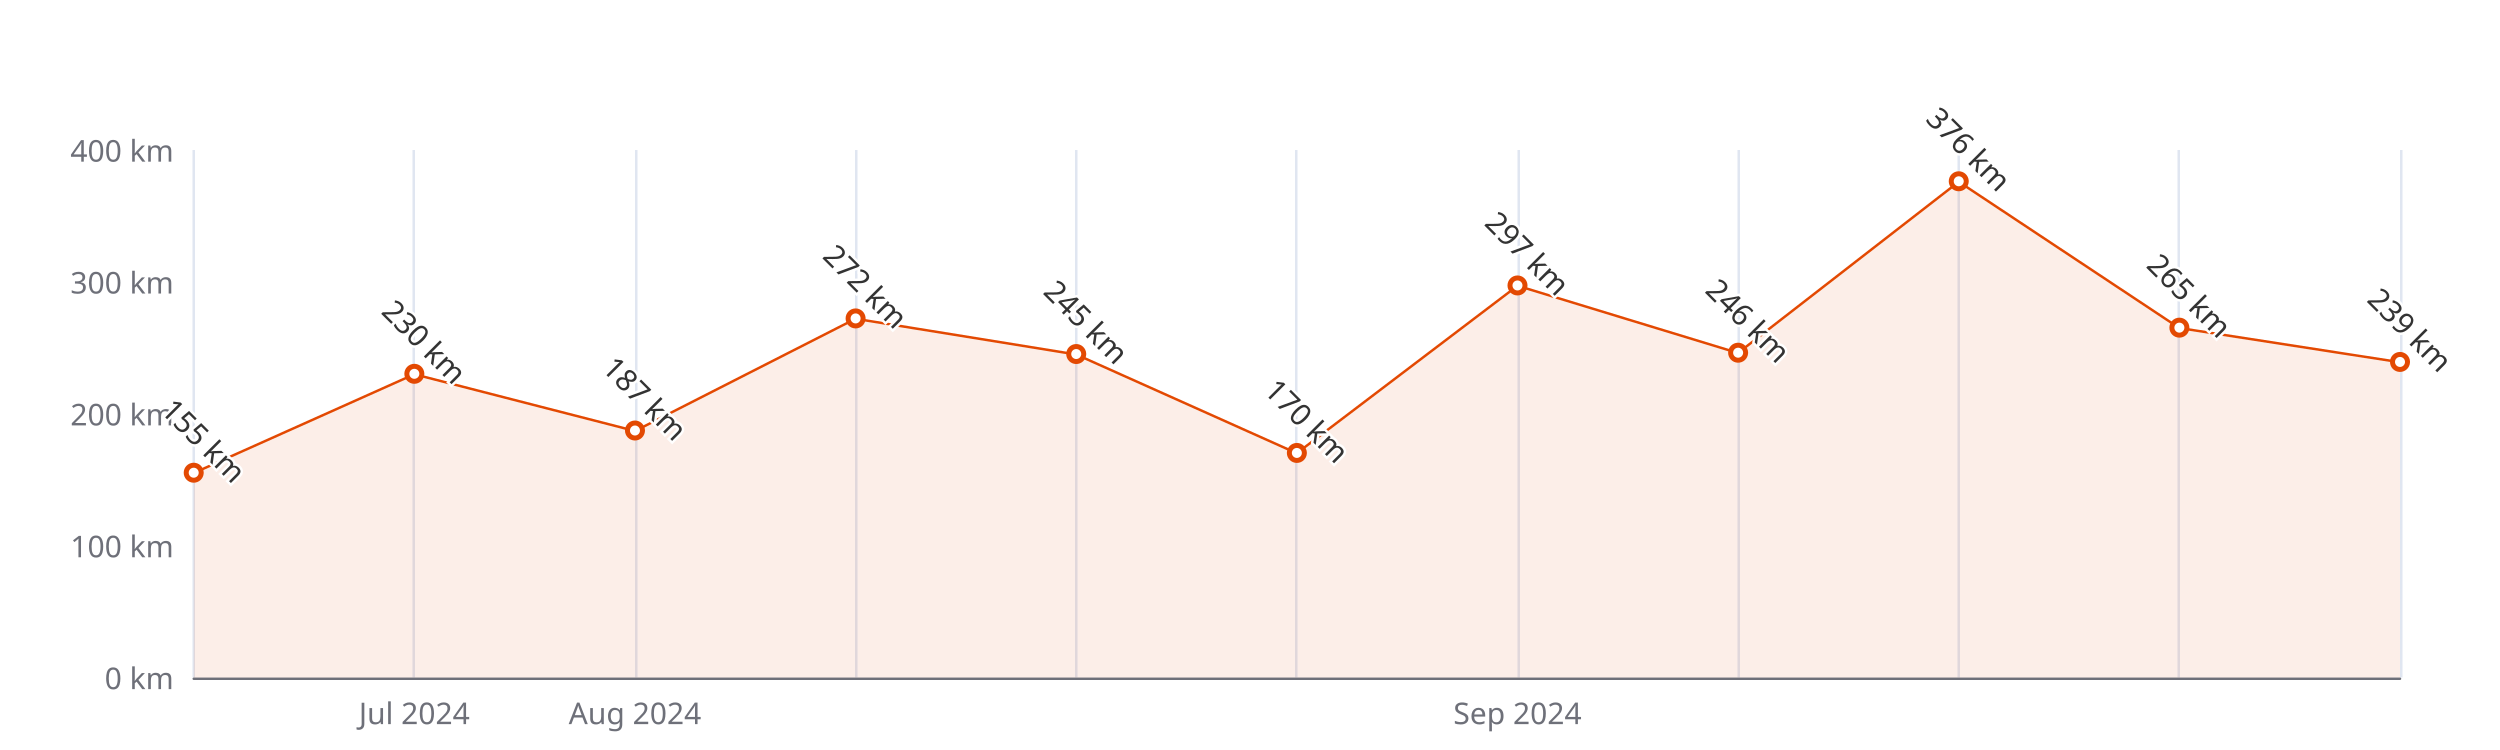
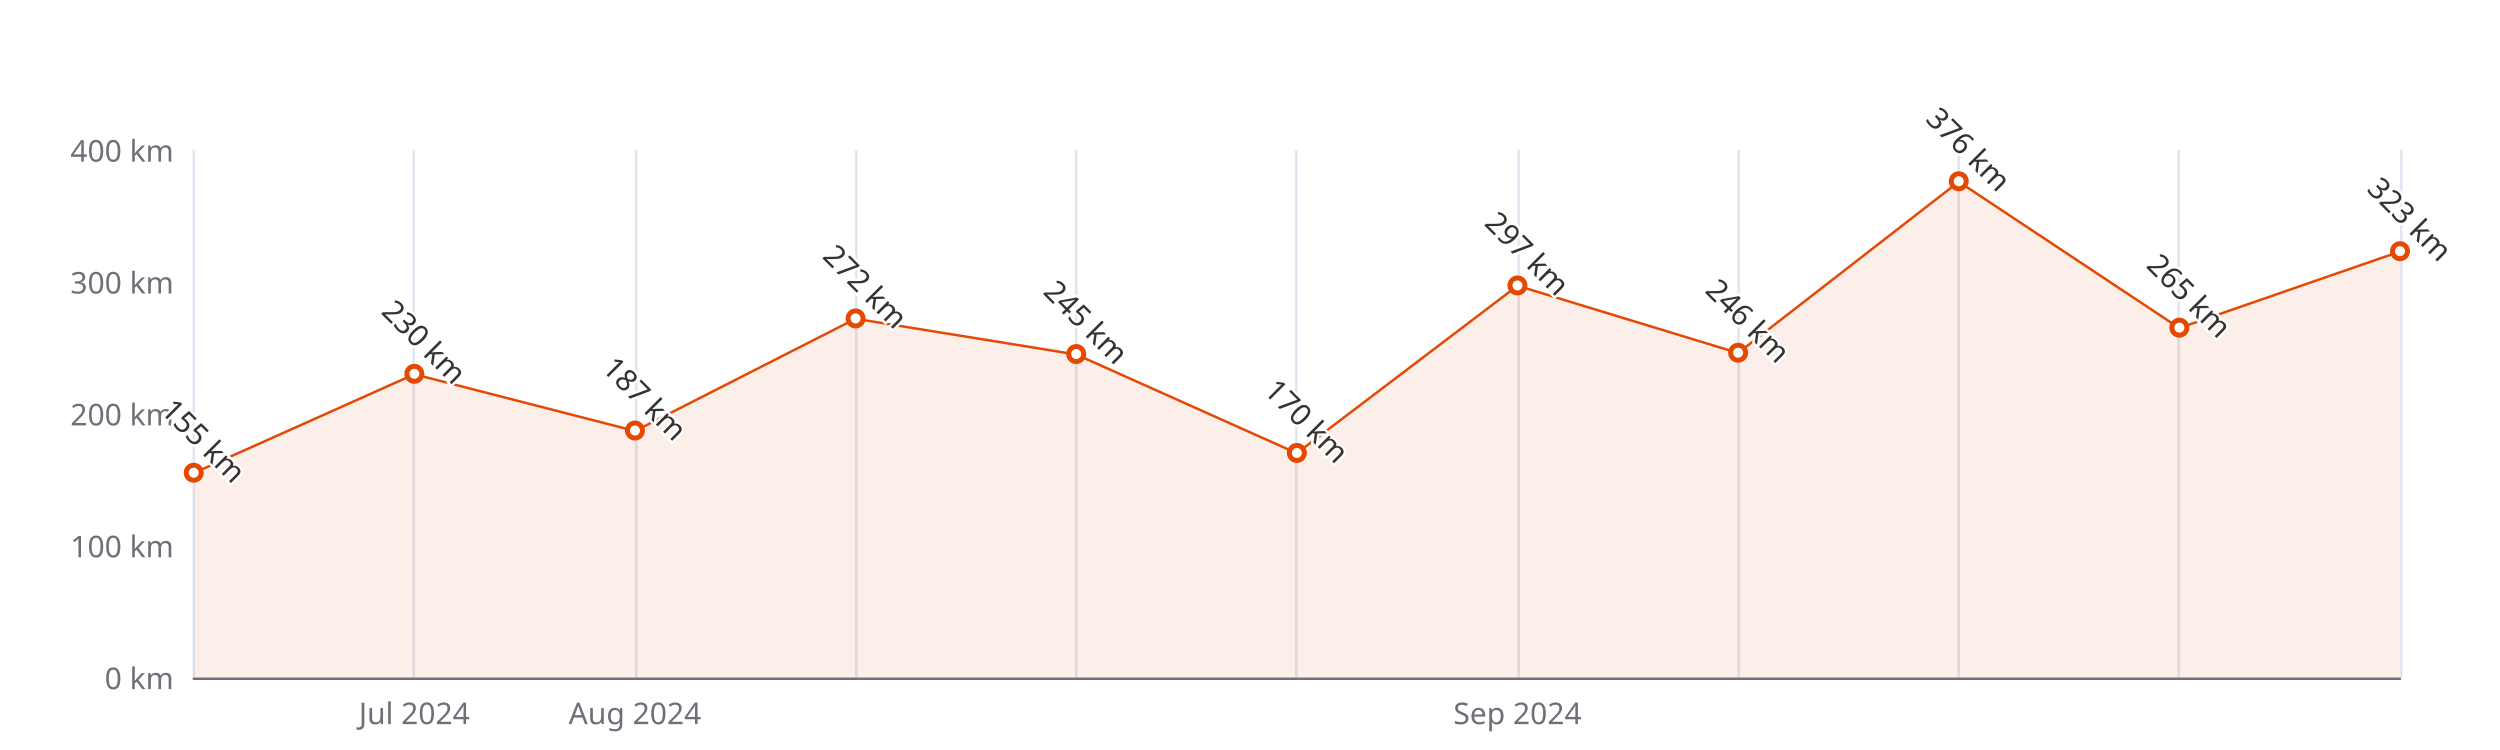
<svg xmlns="http://www.w3.org/2000/svg" width="1000" height="300" version="1.1" baseProfile="full" viewBox="0 0 1000 300">
  <rect width="1000" height="300" x="0" y="0" id="0" fill="#ffffff" />
  <path d="M77.5 60L77.5 271" fill="none" stroke="#E0E6F1" />
  <path d="M165.5 60L165.5 271" fill="none" stroke="#E0E6F1" />
  <path d="M254.5 60L254.5 271" fill="none" stroke="#E0E6F1" />
  <path d="M342.5 60L342.5 271" fill="none" stroke="#E0E6F1" />
  <path d="M430.5 60L430.5 271" fill="none" stroke="#E0E6F1" />
  <path d="M518.5 60L518.5 271" fill="none" stroke="#E0E6F1" />
  <path d="M607.5 60L607.5 271" fill="none" stroke="#E0E6F1" />
  <path d="M695.5 60L695.5 271" fill="none" stroke="#E0E6F1" />
  <path d="M783.5 60L783.5 271" fill="none" stroke="#E0E6F1" />
  <path d="M871.5 60L871.5 271" fill="none" stroke="#E0E6F1" />
  <path d="M960.5 60L960.5 271" fill="none" stroke="#E0E6F1" />
  <path d="M77.5 271.5L960 271.5" fill="none" stroke="#6E7079" stroke-linecap="round" />
  <text dominant-baseline="central" text-anchor="end" style="font-size:12px;font-family:sans-serif;" xml:space="preserve" transform="translate(69.48 271)" fill="#6E7079">0 km</text>
  <text dominant-baseline="central" text-anchor="end" style="font-size:12px;font-family:sans-serif;" xml:space="preserve" transform="translate(69.48 218.25)" fill="#6E7079">100 km</text>
  <text dominant-baseline="central" text-anchor="end" style="font-size:12px;font-family:sans-serif;" xml:space="preserve" transform="translate(69.48 165.5)" fill="#6E7079">200 km</text>
  <text dominant-baseline="central" text-anchor="end" style="font-size:12px;font-family:sans-serif;" xml:space="preserve" transform="translate(69.48 112.75)" fill="#6E7079">300 km</text>
  <text dominant-baseline="central" text-anchor="end" style="font-size:12px;font-family:sans-serif;" xml:space="preserve" transform="translate(69.48 60)" fill="#6E7079">400 km</text>
  <text dominant-baseline="central" text-anchor="middle" style="font-size:12px;font-family:sans-serif;" xml:space="preserve" y="6" transform="translate(165.732 279)" fill="#6E7079">Jul 2024</text>
  <text dominant-baseline="central" text-anchor="middle" style="font-size:12px;font-family:sans-serif;" xml:space="preserve" y="6" transform="translate(253.984 279)" fill="#6E7079">Aug 2024</text>
  <text dominant-baseline="central" text-anchor="middle" style="font-size:12px;font-family:sans-serif;" xml:space="preserve" y="6" transform="translate(606.992 279)" fill="#6E7079">Sep 2024</text>
  <g clip-path="url(#zr5-c0)">
-     <path d="M77.5 189.2L165.7 149.7L254 172.4L342.2 127.5L430.5 141.8L518.7 181.3L607 114.3L695.2 141.2L783.5 72.7L871.7 131.2L960 144.9L960 271L871.7 271L783.5 271L695.2 271L607 271L518.7 271L430.5 271L342.2 271L254 271L165.7 271L77.5 271Z" fill="rgb(227,73,2)" fill-opacity="0.09" />
-     <path d="M77.5 189.2L165.7 149.7L254 172.4L342.2 127.5L430.5 141.8L518.7 181.3L607 114.3L695.2 141.2L783.5 72.7L871.7 131.2L960 144.9" fill="none" stroke="#E34902" stroke-linejoin="bevel" />
+     <path d="M77.5 189.2L165.7 149.7L254 172.4L342.2 127.5L430.5 141.8L518.7 181.3L607 114.3L695.2 141.2L783.5 72.7L871.7 131.2L960 100.6L960 271L871.7 271L783.5 271L695.2 271L607 271L518.7 271L430.5 271L342.2 271L254 271L165.7 271L77.5 271Z" fill="rgb(227,73,2)" fill-opacity="0.09" />
+     <path d="M77.5 189.2L165.7 149.7L254 172.4L342.2 127.5L430.5 141.8L518.7 181.3L607 114.3L695.2 141.2L783.5 72.7L871.7 131.2L960 100.6" fill="none" stroke="#E34902" stroke-linejoin="bevel" />
  </g>
  <path d="M1 0A1 1 0 1 1 1 -0.1A1 1 0 0 1 1 0" transform="matrix(3,0,0,3,77.48,189.2375)" fill="#fff" stroke="#E34902" stroke-width="0.667" />
  <path d="M1 0A1 1 0 1 1 1 -0.1A1 1 0 0 1 1 0" transform="matrix(3,0,0,3,165.732,149.675)" fill="#fff" stroke="#E34902" stroke-width="0.667" />
  <path d="M1 0A1 1 0 1 1 1 -0.1A1 1 0 0 1 1 0" transform="matrix(3,0,0,3,253.984,172.3575)" fill="#fff" stroke="#E34902" stroke-width="0.667" />
  <path d="M1 0A1 1 0 1 1 1 -0.1A1 1 0 0 1 1 0" transform="matrix(3,0,0,3,342.236,127.52)" fill="#fff" stroke="#E34902" stroke-width="0.667" />
  <path d="M1 0A1 1 0 1 1 1 -0.1A1 1 0 0 1 1 0" transform="matrix(3,0,0,3,430.488,141.7625)" fill="#fff" stroke="#E34902" stroke-width="0.667" />
  <path d="M1 0A1 1 0 1 1 1 -0.1A1 1 0 0 1 1 0" transform="matrix(3,0,0,3,518.74,181.325)" fill="#fff" stroke="#E34902" stroke-width="0.667" />
  <path d="M1 0A1 1 0 1 1 1 -0.1A1 1 0 0 1 1 0" transform="matrix(3,0,0,3,606.992,114.3325)" fill="#fff" stroke="#E34902" stroke-width="0.667" />
  <path d="M1 0A1 1 0 1 1 1 -0.1A1 1 0 0 1 1 0" transform="matrix(3,0,0,3,695.244,141.235)" fill="#fff" stroke="#E34902" stroke-width="0.667" />
  <path d="M1 0A1 1 0 1 1 1 -0.1A1 1 0 0 1 1 0" transform="matrix(3,0,0,3,783.496,72.66)" fill="#fff" stroke="#E34902" stroke-width="0.667" />
  <path d="M1 0A1 1 0 1 1 1 -0.1A1 1 0 0 1 1 0" transform="matrix(3,0,0,3,871.748,131.2125)" fill="#fff" stroke="#E34902" stroke-width="0.667" />
-   <path d="M1 0A1 1 0 1 1 1 -0.1A1 1 0 0 1 1 0" transform="matrix(3,0,0,3,960,144.9275)" fill="#fff" stroke="#E34902" stroke-width="0.667" />
+   <path d="M1 0A1 1 0 1 1 1 -0.1A1 1 0 0 1 1 0" transform="matrix(3,0,0,3,960,100.6175)" fill="#fff" stroke="#E34902" stroke-width="0.667" />
  <text dominant-baseline="central" text-anchor="middle" style="font-size:12px;font-family:sans-serif;" xml:space="preserve" y="-6" transform="matrix(0.707,0.707,-0.707,0.707,77.48,180.2375)" fill="#333" stroke="rgb(255,255,255)" stroke-width="2" paint-order="stroke" stroke-miterlimit="2">155 km</text>
  <text dominant-baseline="central" text-anchor="middle" style="font-size:12px;font-family:sans-serif;" xml:space="preserve" y="-6" transform="matrix(0.707,0.707,-0.707,0.707,165.732,140.675)" fill="#333" stroke="rgb(255,255,255)" stroke-width="2" paint-order="stroke" stroke-miterlimit="2">230 km</text>
  <text dominant-baseline="central" text-anchor="middle" style="font-size:12px;font-family:sans-serif;" xml:space="preserve" y="-6" transform="matrix(0.707,0.707,-0.707,0.707,253.984,163.3575)" fill="#333" stroke="rgb(255,255,255)" stroke-width="2" paint-order="stroke" stroke-miterlimit="2">187 km</text>
  <text dominant-baseline="central" text-anchor="middle" style="font-size:12px;font-family:sans-serif;" xml:space="preserve" y="-6" transform="matrix(0.707,0.707,-0.707,0.707,342.236,118.52)" fill="#333" stroke="rgb(255,255,255)" stroke-width="2" paint-order="stroke" stroke-miterlimit="2">272 km</text>
  <text dominant-baseline="central" text-anchor="middle" style="font-size:12px;font-family:sans-serif;" xml:space="preserve" y="-6" transform="matrix(0.707,0.707,-0.707,0.707,430.488,132.7625)" fill="#333" stroke="rgb(255,255,255)" stroke-width="2" paint-order="stroke" stroke-miterlimit="2">245 km</text>
  <text dominant-baseline="central" text-anchor="middle" style="font-size:12px;font-family:sans-serif;" xml:space="preserve" y="-6" transform="matrix(0.707,0.707,-0.707,0.707,518.74,172.325)" fill="#333" stroke="rgb(255,255,255)" stroke-width="2" paint-order="stroke" stroke-miterlimit="2">170 km</text>
  <text dominant-baseline="central" text-anchor="middle" style="font-size:12px;font-family:sans-serif;" xml:space="preserve" y="-6" transform="matrix(0.707,0.707,-0.707,0.707,606.992,105.3325)" fill="#333" stroke="rgb(255,255,255)" stroke-width="2" paint-order="stroke" stroke-miterlimit="2">297 km</text>
  <text dominant-baseline="central" text-anchor="middle" style="font-size:12px;font-family:sans-serif;" xml:space="preserve" y="-6" transform="matrix(0.707,0.707,-0.707,0.707,695.244,132.235)" fill="#333" stroke="rgb(255,255,255)" stroke-width="2" paint-order="stroke" stroke-miterlimit="2">246 km</text>
  <text dominant-baseline="central" text-anchor="middle" style="font-size:12px;font-family:sans-serif;" xml:space="preserve" y="-6" transform="matrix(0.707,0.707,-0.707,0.707,783.496,63.66)" fill="#333" stroke="rgb(255,255,255)" stroke-width="2" paint-order="stroke" stroke-miterlimit="2">376 km</text>
  <text dominant-baseline="central" text-anchor="middle" style="font-size:12px;font-family:sans-serif;" xml:space="preserve" y="-6" transform="matrix(0.707,0.707,-0.707,0.707,871.748,122.2125)" fill="#333" stroke="rgb(255,255,255)" stroke-width="2" paint-order="stroke" stroke-miterlimit="2">265 km</text>
-   <text dominant-baseline="central" text-anchor="middle" style="font-size:12px;font-family:sans-serif;" xml:space="preserve" y="-6" transform="matrix(0.707,0.707,-0.707,0.707,960,135.9275)" fill="#333" stroke="rgb(255,255,255)" stroke-width="2" paint-order="stroke" stroke-miterlimit="2">239 km</text>
+   <text dominant-baseline="central" text-anchor="middle" style="font-size:12px;font-family:sans-serif;" xml:space="preserve" y="-6" transform="matrix(0.707,0.707,-0.707,0.707,960,91.6175)" fill="#333" stroke="rgb(255,255,255)" stroke-width="2" paint-order="stroke" stroke-miterlimit="2">323 km</text>
  <defs>
    <clipPath id="zr5-c0">
      <path d="M76 59.5l884 0l0 212l-884 0Z" fill="#000" />
    </clipPath>
  </defs>
</svg>
